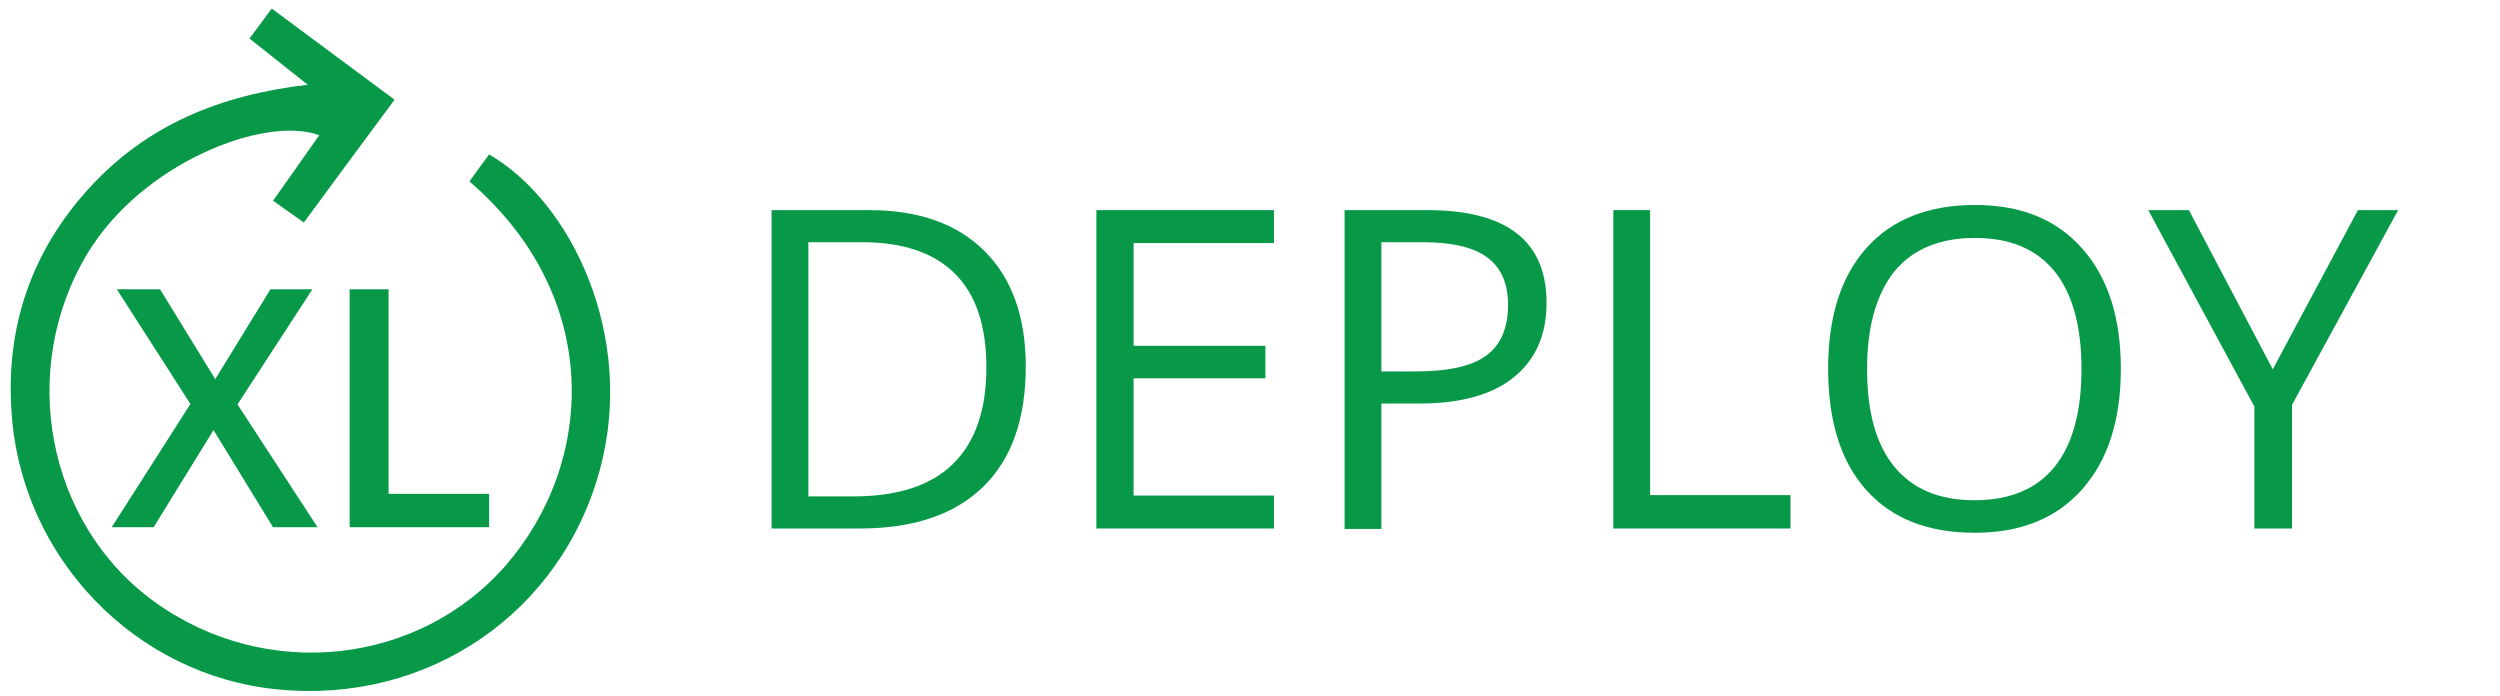
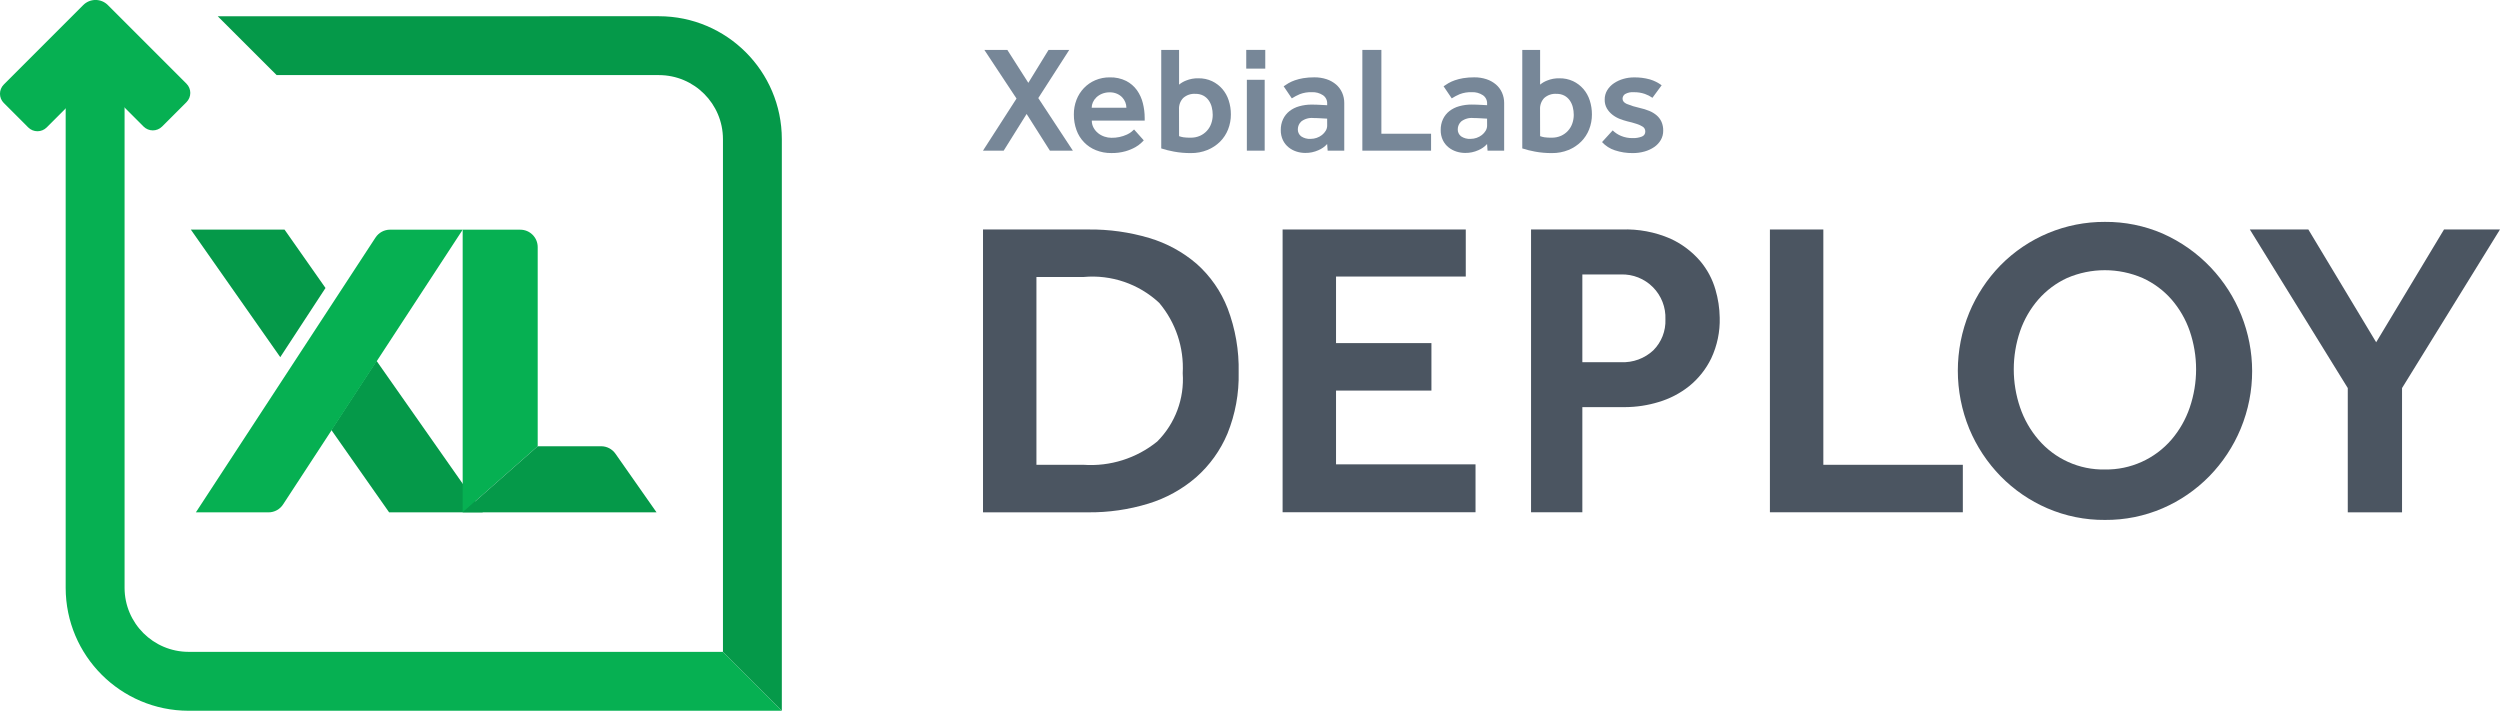
- <svg xmlns="http://www.w3.org/2000/svg" version="1.1" id="Layer_2" x="0px" y="0px" viewBox="0 0 584.2 162.5" style="enable-background:new 0 0 584.2 162.5;" xml:space="preserve">
-   <style type="text/css">
- 	.st0{fill:#079948;}
- </style>
-   <g>
-     <path class="st0" d="M63.5,2c9.7,7.2,19,14.1,28.7,21.3C85,33,78.2,42.2,71,52c-2.4-1.7-4.5-3.2-7.2-5.1   c3.7-5.2,7.2-10.2,10.8-15.3C62,26.9,33.2,38,20.4,59.3c-16.3,27.1-9.5,63.2,15.8,81.4c26,18.7,61.7,14.7,82-8.6   c21-24.2,22.7-62.9-8.5-89.7c1.5-2.1,3-4.2,4.6-6.3c19.1,11,34.2,42.2,26,73.2c-8.9,33.8-40.2,55.3-75.4,51.8   c-33.3-3.2-60-30.8-62.2-64.8C1.3,76.5,7.3,58.8,20.8,44s30.6-21.8,51.1-24.2c-4.4-3.5-8.8-7-13.6-10.8C60,6.7,61.6,4.6,63.5,2z" />
-     <g>
-       <path class="st0" d="M74.2,123.2H63.8l-13.9-22.7l-14,22.7h-9.8l18.4-28.8L27.3,67.6h10.1l12.9,21l12.9-21H73L55.5,94.5    L74.2,123.2z" />
-       <path class="st0" d="M81.7,123.2V67.6h9.1v47.8h23.5v7.8H81.7z" />
-     </g>
-   </g>
-   <g>
-     <path class="st0" d="M239.7,85.6c0,12.3-3.3,21.7-10,28.2c-6.7,6.5-16.3,9.7-28.8,9.7h-20.6V49.1h22.8c11.6,0,20.6,3.2,27,9.6   S239.7,74.1,239.7,85.6z M230.5,85.9c0-9.7-2.4-17-7.3-21.9c-4.9-4.9-12.1-7.4-21.7-7.4h-12.6V116h10.5c10.3,0,18.1-2.5,23.3-7.6   C227.9,103.3,230.5,95.8,230.5,85.9z" />
-     <path class="st0" d="M297.7,123.5h-41.5V49.1h41.5v7.7h-32.8v24h30.8v7.6h-30.8v27.4h32.8V123.5z" />
-     <path class="st0" d="M361.4,70.8c0,7.5-2.6,13.3-7.7,17.4c-5.1,4.1-12.5,6.1-22.1,6.1h-8.8v29.3h-8.6V49.1h19.3   C352.1,49.1,361.4,56.3,361.4,70.8z M322.9,86.8h7.8c7.7,0,13.2-1.2,16.6-3.7c3.4-2.5,5.1-6.4,5.1-11.9c0-4.9-1.6-8.6-4.8-11   c-3.2-2.4-8.2-3.6-15.1-3.6h-9.7V86.8z" />
-     <path class="st0" d="M377,123.5V49.1h8.6v66.6h32.8v7.8H377z" />
-     <path class="st0" d="M495.6,86.2c0,11.9-3,21.3-9,28.1c-6,6.8-14.4,10.2-25.1,10.2c-11,0-19.4-3.3-25.4-10s-8.9-16.2-8.9-28.4   c0-12.1,3-21.5,9-28.2c6-6.7,14.5-10,25.4-10c10.7,0,19,3.4,25,10.2C492.6,64.9,495.6,74.2,495.6,86.2z M436.3,86.2   c0,10.1,2.1,17.7,6.4,22.9c4.3,5.2,10.5,7.8,18.7,7.8c8.2,0,14.5-2.6,18.7-7.8c4.2-5.2,6.3-12.8,6.3-22.9c0-10-2.1-17.6-6.3-22.8   c-4.2-5.2-10.4-7.8-18.6-7.8c-8.2,0-14.5,2.6-18.8,7.8C438.5,68.7,436.3,76.2,436.3,86.2z" />
-     <path class="st0" d="M531.1,86.3L551,49.1h9.4l-24.8,45.5v28.9h-8.8V95L502,49.1h9.5L531.1,86.3z" />
-   </g>
+ <svg xmlns="http://www.w3.org/2000/svg" id="Layer_2_copy" data-name="Layer 2 copy" viewBox="0 0 83.571 23.759">
+   <defs>
+     <style>.cls-1{fill:#778798;}.cls-2{fill:#06b052;}.cls-3{fill:#059949;}.cls-4{fill:#4b5561;}</style>
+   </defs>
+   <path class="cls-1" d="M69.624,8.48a.89.89,0,0,0,.28.184.964.964,0,0,0,.386.073.783.783,0,0,0,.308-.05.172.172,0,0,0,.116-.167.186.186,0,0,0-.106-.177A.961.961,0,0,0,70.427,8.263a3.157,3.157,0,0,0-.313-.086,2.181,2.181,0,0,1-.252-.081.952.952,0,0,1-.245-.139.748.748,0,0,1-.187-.212A.569.569,0,0,1,69.357,7.45a.588.588,0,0,1,.086-.316.759.759,0,0,1,.225-.232,1.11,1.11,0,0,1,.313-.144,1.258,1.258,0,0,1,.351-.05,1.88,1.88,0,0,1,.533.066,1.268,1.268,0,0,1,.396.197l-.308.419a1.036,1.036,0,0,0-.252-.129,1.06,1.06,0,0,0-.369-.058.509.509,0,0,0-.295.063.188.188,0,0,0-.083.154q0,.111.139.174a2.583,2.583,0,0,0,.432.134,1.913,1.913,0,0,1,.326.101.903.903,0,0,1,.247.151.623.623,0,0,1,.159.215.717.717,0,0,1,.056.295.606.606,0,0,1-.081.311.728.728,0,0,1-.22.235,1.098,1.098,0,0,1-.323.149,1.411,1.411,0,0,1-.391.053,1.816,1.816,0,0,1-.601-.093,1.001,1.001,0,0,1-.429-.275Z" transform="translate(-15.71464 -4.12063)" />
+   <path class="cls-1" d="M49.695,7.415,48.62,5.789h.768l.702,1.101L50.766,5.789h.692L50.423,7.399,51.579,9.157h-.768l-.778-1.227L49.266,9.157h-.692Z" transform="translate(-15.71464 -4.12063)" />
+   <path class="cls-1" d="M53.949,8.813l-.083.083a.995.995,0,0,1-.197.144,1.529,1.529,0,0,1-.328.136,1.654,1.654,0,0,1-.477.061,1.338,1.338,0,0,1-.515-.096,1.131,1.131,0,0,1-.649-.672,1.494,1.494,0,0,1-.088-.525,1.32,1.32,0,0,1,.088-.487,1.19,1.19,0,0,1,.247-.391,1.159,1.159,0,0,1,.379-.263,1.205,1.205,0,0,1,.487-.096,1.162,1.162,0,0,1,.548.119,1.018,1.018,0,0,1,.361.311,1.277,1.277,0,0,1,.197.434,2.035,2.035,0,0,1,.061.495v.086H52.212a.485.485,0,0,0,.058.237.606.606,0,0,0,.151.182.682.682,0,0,0,.212.116.724.724,0,0,0,.235.04,1.198,1.198,0,0,0,.52-.109.704.704,0,0,0,.149-.091q.058-.048.088-.078Zm-.581-1.091a.501.501,0,0,0-.035-.182.515.515,0,0,0-.104-.164.538.538,0,0,0-.174-.121.583.583,0,0,0-.242-.048.663.663,0,0,0-.26.048.612.612,0,0,0-.189.121.523.523,0,0,0-.116.164.445.445,0,0,0-.04.182Z" transform="translate(-15.71464 -4.12063)" />
+   <path class="cls-1" d="M54.533,5.789h.596V6.95a.815.815,0,0,1,.232-.136A1.022,1.022,0,0,1,55.775,6.738a1.042,1.042,0,0,1,.457.096,1.057,1.057,0,0,1,.341.258,1.098,1.098,0,0,1,.215.384,1.492,1.492,0,0,1,.073.47,1.347,1.347,0,0,1-.094.502,1.198,1.198,0,0,1-.268.409A1.294,1.294,0,0,1,56.078,9.134a1.427,1.427,0,0,1-.555.104,2.987,2.987,0,0,1-.568-.05,3.224,3.224,0,0,1-.422-.106ZM55.129,8.672a.838.838,0,0,0,.146.038,1.588,1.588,0,0,0,.237.013.75.75,0,0,0,.318-.063.712.712,0,0,0,.232-.169.703.703,0,0,0,.144-.245.867.867,0,0,0,.048-.285,1.043,1.043,0,0,0-.033-.263.675.675,0,0,0-.104-.225.52.52,0,0,0-.179-.157.545.545,0,0,0-.26-.058.558.558,0,0,0-.412.139.515.515,0,0,0-.139.381Z" transform="translate(-15.71464 -4.12063)" />
+   <path class="cls-1" d="M57.395,6.788h.596V9.157h-.596Z" transform="translate(-15.71464 -4.12063)" />
+   <path class="cls-1" d="M60.079,8.935a.817.817,0,0,1-.293.207,1.037,1.037,0,0,1-.439.091.958.958,0,0,1-.29-.045.819.819,0,0,1-.263-.139.694.694,0,0,1-.192-.24.759.759,0,0,1-.073-.343.83.83,0,0,1,.076-.361.75.75,0,0,1,.212-.268.94.94,0,0,1,.328-.164,1.522,1.522,0,0,1,.424-.056q.071,0,.157.003t.167.008q.091.005.187.01V7.581a.323.323,0,0,0-.141-.278.62.62,0,0,0-.369-.101,1.033,1.033,0,0,0-.404.066,1.806,1.806,0,0,0-.268.141l-.273-.404q.071-.05.162-.104a1.251,1.251,0,0,1,.212-.096,1.753,1.753,0,0,1,.28-.071,2.188,2.188,0,0,1,.371-.028,1.266,1.266,0,0,1,.412.063.946.946,0,0,1,.316.177.77.77,0,0,1,.202.273.842.842,0,0,1,.071.346V9.157h-.555Zm0-.848q-.091-.005-.177-.01-.071-.005-.149-.008-.078-.003-.134-.003a.571.571,0,0,0-.404.114.354.354,0,0,0-.116.26.286.286,0,0,0,.109.237.509.509,0,0,0,.321.086.615.615,0,0,0,.379-.131.521.521,0,0,0,.124-.141.331.331,0,0,0,.048-.172Z" transform="translate(-15.71464 -4.12063)" />
+   <path class="cls-1" d="M61.256,5.789h.636V8.591H63.553v.566H61.256Z" transform="translate(-15.71464 -4.12063)" />
+   <path class="cls-1" d="M65.425,8.935a.816.816,0,0,1-.293.207,1.037,1.037,0,0,1-.439.091.958.958,0,0,1-.29-.045.819.819,0,0,1-.263-.139.695.695,0,0,1-.192-.24A.759.759,0,0,1,63.875,8.465a.83.83,0,0,1,.076-.361.75.75,0,0,1,.212-.268.941.941,0,0,1,.328-.164,1.522,1.522,0,0,1,.424-.056q.071,0,.157.003t.167.008q.091.005.187.01V7.581a.323.323,0,0,0-.141-.278.62.62,0,0,0-.369-.101,1.033,1.033,0,0,0-.404.066,1.805,1.805,0,0,0-.268.141l-.273-.404q.071-.05.162-.104a1.251,1.251,0,0,1,.212-.096,1.753,1.753,0,0,1,.28-.071,2.188,2.188,0,0,1,.371-.028,1.266,1.266,0,0,1,.411.063.946.946,0,0,1,.316.177.77.77,0,0,1,.202.273.842.842,0,0,1,.071.346V9.157h-.555Zm0-.848q-.091-.005-.177-.01-.071-.005-.149-.008-.078-.003-.134-.003a.571.571,0,0,0-.404.114.354.354,0,0,0-.116.26.286.286,0,0,0,.109.237.509.509,0,0,0,.321.086.615.615,0,0,0,.379-.131.521.521,0,0,0,.124-.141.331.331,0,0,0,.048-.172Z" transform="translate(-15.71464 -4.12063)" />
+   <path class="cls-1" d="M66.602,5.789h.596V6.95A.815.815,0,0,1,67.43,6.814,1.022,1.022,0,0,1,67.844,6.738a1.042,1.042,0,0,1,.457.096,1.057,1.057,0,0,1,.341.258,1.098,1.098,0,0,1,.215.384,1.492,1.492,0,0,1,.073.47,1.347,1.347,0,0,1-.094.502,1.197,1.197,0,0,1-.268.409A1.294,1.294,0,0,1,68.147,9.134a1.427,1.427,0,0,1-.555.104,2.987,2.987,0,0,1-.568-.05,3.224,3.224,0,0,1-.422-.106ZM67.198,8.672a.837.837,0,0,0,.146.038,1.588,1.588,0,0,0,.237.013.75.75,0,0,0,.318-.063.712.712,0,0,0,.232-.169.703.703,0,0,0,.144-.245.867.867,0,0,0,.048-.285,1.043,1.043,0,0,0-.033-.263.676.676,0,0,0-.104-.225.52.52,0,0,0-.179-.157.545.545,0,0,0-.26-.058.558.558,0,0,0-.412.139.515.515,0,0,0-.139.381Z" transform="translate(-15.71464 -4.12063)" />
+   <rect class="cls-1" x="41.66" y="1.668" width="0.636" height="0.626" />
+   <path class="cls-2" d="M16.658,8.38l-.816-.816a.437.437,0,0,1,0-.618l2.655-2.656a.582.582,0,0,1,.823,0L21.948,6.918a.437.437,0,0,1-0.0.618l-.816.816a.437.437,0,0,1-.617-0L18.909,6.746,17.276,8.38A.437.437,0,0,1,16.658,8.38Z" transform="translate(-15.71464 -4.12063)" />
+   <path class="cls-2" d="M39.882,25.911H22.019a2.143,2.143,0,0,1-2.14-2.14V6.439H17.91V23.771a4.113,4.113,0,0,0,4.108,4.109H41.85Z" transform="translate(-15.71464 -4.12063)" />
+   <polygon class="cls-3" points="16.139 17.127 12.587 12.062 11.076 14.373 13.008 17.127 16.139 17.127" />
+   <path class="cls-2" d="M28.754,11.798a.582.582,0,0,0-.487.264L22.262,21.248h2.427a.582.582,0,0,0,.493-.272l6-9.178Z" transform="translate(-15.71464 -4.12063)" />
+   <path class="cls-2" d="M33.689,19.038v-6.657a.582.582,0,0,0-.582-.582H31.181v9.45Z" transform="translate(-15.71464 -4.12063)" />
+   <path class="cls-3" d="M36.287,19.286a.582.582,0,0,0-.477-.248H33.689l-2.508,2.21V21.248H37.662Z" transform="translate(-15.71464 -4.12063)" />
+   <polygon class="cls-3" points="9.512 7.676 6.38 7.676 9.369 11.939 10.881 9.627 9.512 7.676" />
+   <path class="cls-3" d="M37.742,4.663l-14.749.001L24.962,6.631H37.742a2.143,2.143,0,0,1,2.14,2.14V25.911l1.968,1.968V8.772A4.113,4.113,0,0,0,37.742,4.663Z" transform="translate(-15.71464 -4.12063)" />
+   <path class="cls-4" d="M48.575,11.792h3.529a6.871,6.871,0,0,1,2.027.284,4.316,4.316,0,0,1,1.587.865,3.871,3.871,0,0,1,1.034,1.488,5.667,5.667,0,0,1,.369,2.14,5.147,5.147,0,0,1-.375,2.048,4.022,4.022,0,0,1-1.049,1.46,4.402,4.402,0,0,1-1.594.879,6.659,6.659,0,0,1-2.013.291H48.575Zm3.359,7.866a3.526,3.526,0,0,0,2.466-.779,2.941,2.941,0,0,0,.851-2.282,3.363,3.363,0,0,0-.787-2.353,3.271,3.271,0,0,0-2.53-.864H50.361v6.279Z" transform="translate(-15.71464 -4.12063)" />
+   <path class="cls-4" d="M58.59,11.792h6.123v1.573h-4.337v2.225h3.189v1.587H60.376v2.466h4.663v1.601H58.59Z" transform="translate(-15.71464 -4.12063)" />
+   <path class="cls-4" d="M66.895,11.792h3.033a3.737,3.737,0,0,1,1.623.305,2.917,2.917,0,0,1,.999.751,2.587,2.587,0,0,1,.51.957,3.515,3.515,0,0,1,.142.935,3.009,3.009,0,0,1-.284,1.361,2.728,2.728,0,0,1-.737.928,3.014,3.014,0,0,1-1.021.531,3.879,3.879,0,0,1-1.119.17H68.61v3.515H66.895Zm3.004,4.436a1.479,1.479,0,0,0,1.084-.397,1.386,1.386,0,0,0,.404-1.034,1.443,1.443,0,0,0-1.488-1.502H68.61v2.934Z" transform="translate(-15.71464 -4.12063)" />
+   <path class="cls-4" d="M74.88,11.792h1.786v7.866h4.663v1.587H74.88Z" transform="translate(-15.71464 -4.12063)" />
+   <path class="cls-4" d="M86.08,21.501a4.767,4.767,0,0,1-1.928-.39,4.907,4.907,0,0,1-1.559-1.07,5.047,5.047,0,0,1-1.049-1.587,5.12,5.12,0,0,1,0-3.883,5.031,5.031,0,0,1,1.042-1.58,4.864,4.864,0,0,1,3.494-1.453,4.77,4.77,0,0,1,1.928.39,5.034,5.034,0,0,1,2.608,6.527,5.041,5.041,0,0,1-1.049,1.587,4.909,4.909,0,0,1-1.559,1.07A4.77,4.77,0,0,1,86.08,21.501Zm0-1.686a2.877,2.877,0,0,0,2.225-1,3.268,3.268,0,0,0,.609-1.07,3.953,3.953,0,0,0,0-2.558,3.211,3.211,0,0,0-.609-1.056,2.866,2.866,0,0,0-.964-.716,3.184,3.184,0,0,0-2.53,0,2.878,2.878,0,0,0-.957.716,3.212,3.212,0,0,0-.61,1.056,3.958,3.958,0,0,0,0,2.558,3.268,3.268,0,0,0,.61,1.07,2.848,2.848,0,0,0,2.225 1Z" transform="translate(-15.71464 -4.12063)" />
+   <path class="cls-4" d="M94.197,17.093l-3.274-5.301H92.879l2.267,3.77,2.268-3.77h1.871l-3.274,5.301v4.153H94.197Z" transform="translate(-15.71464 -4.12063)" />
</svg>
